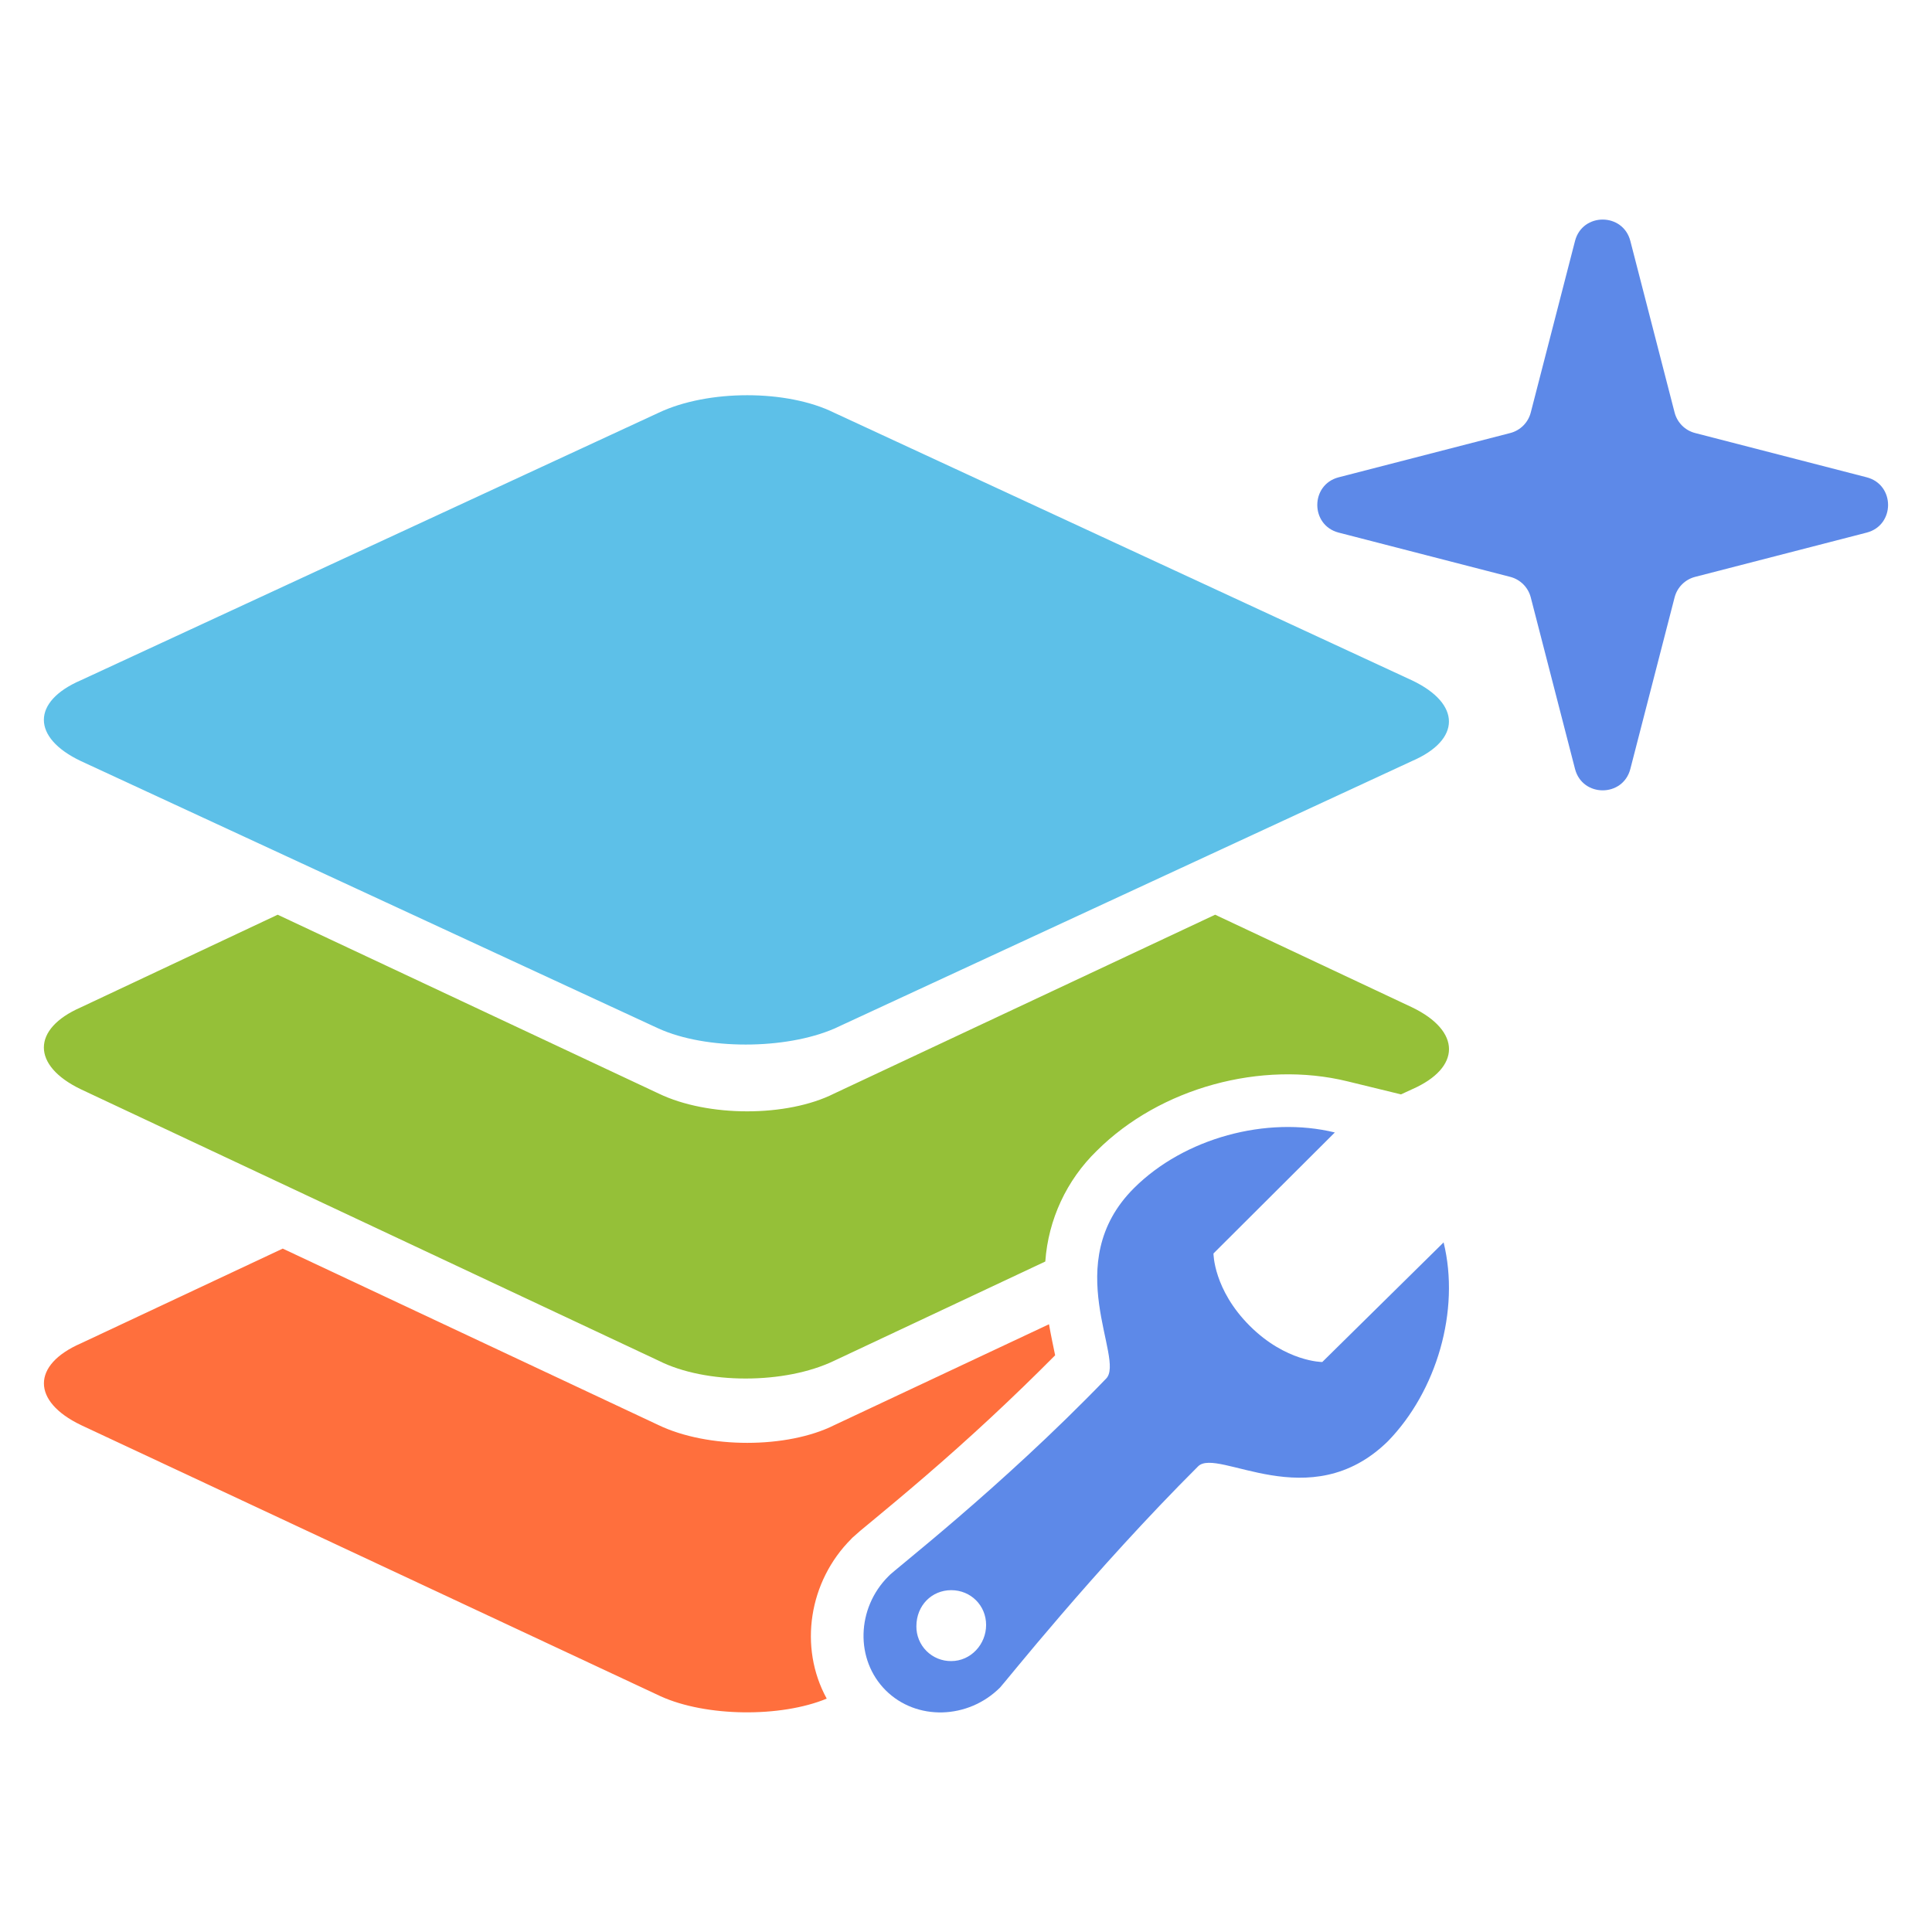
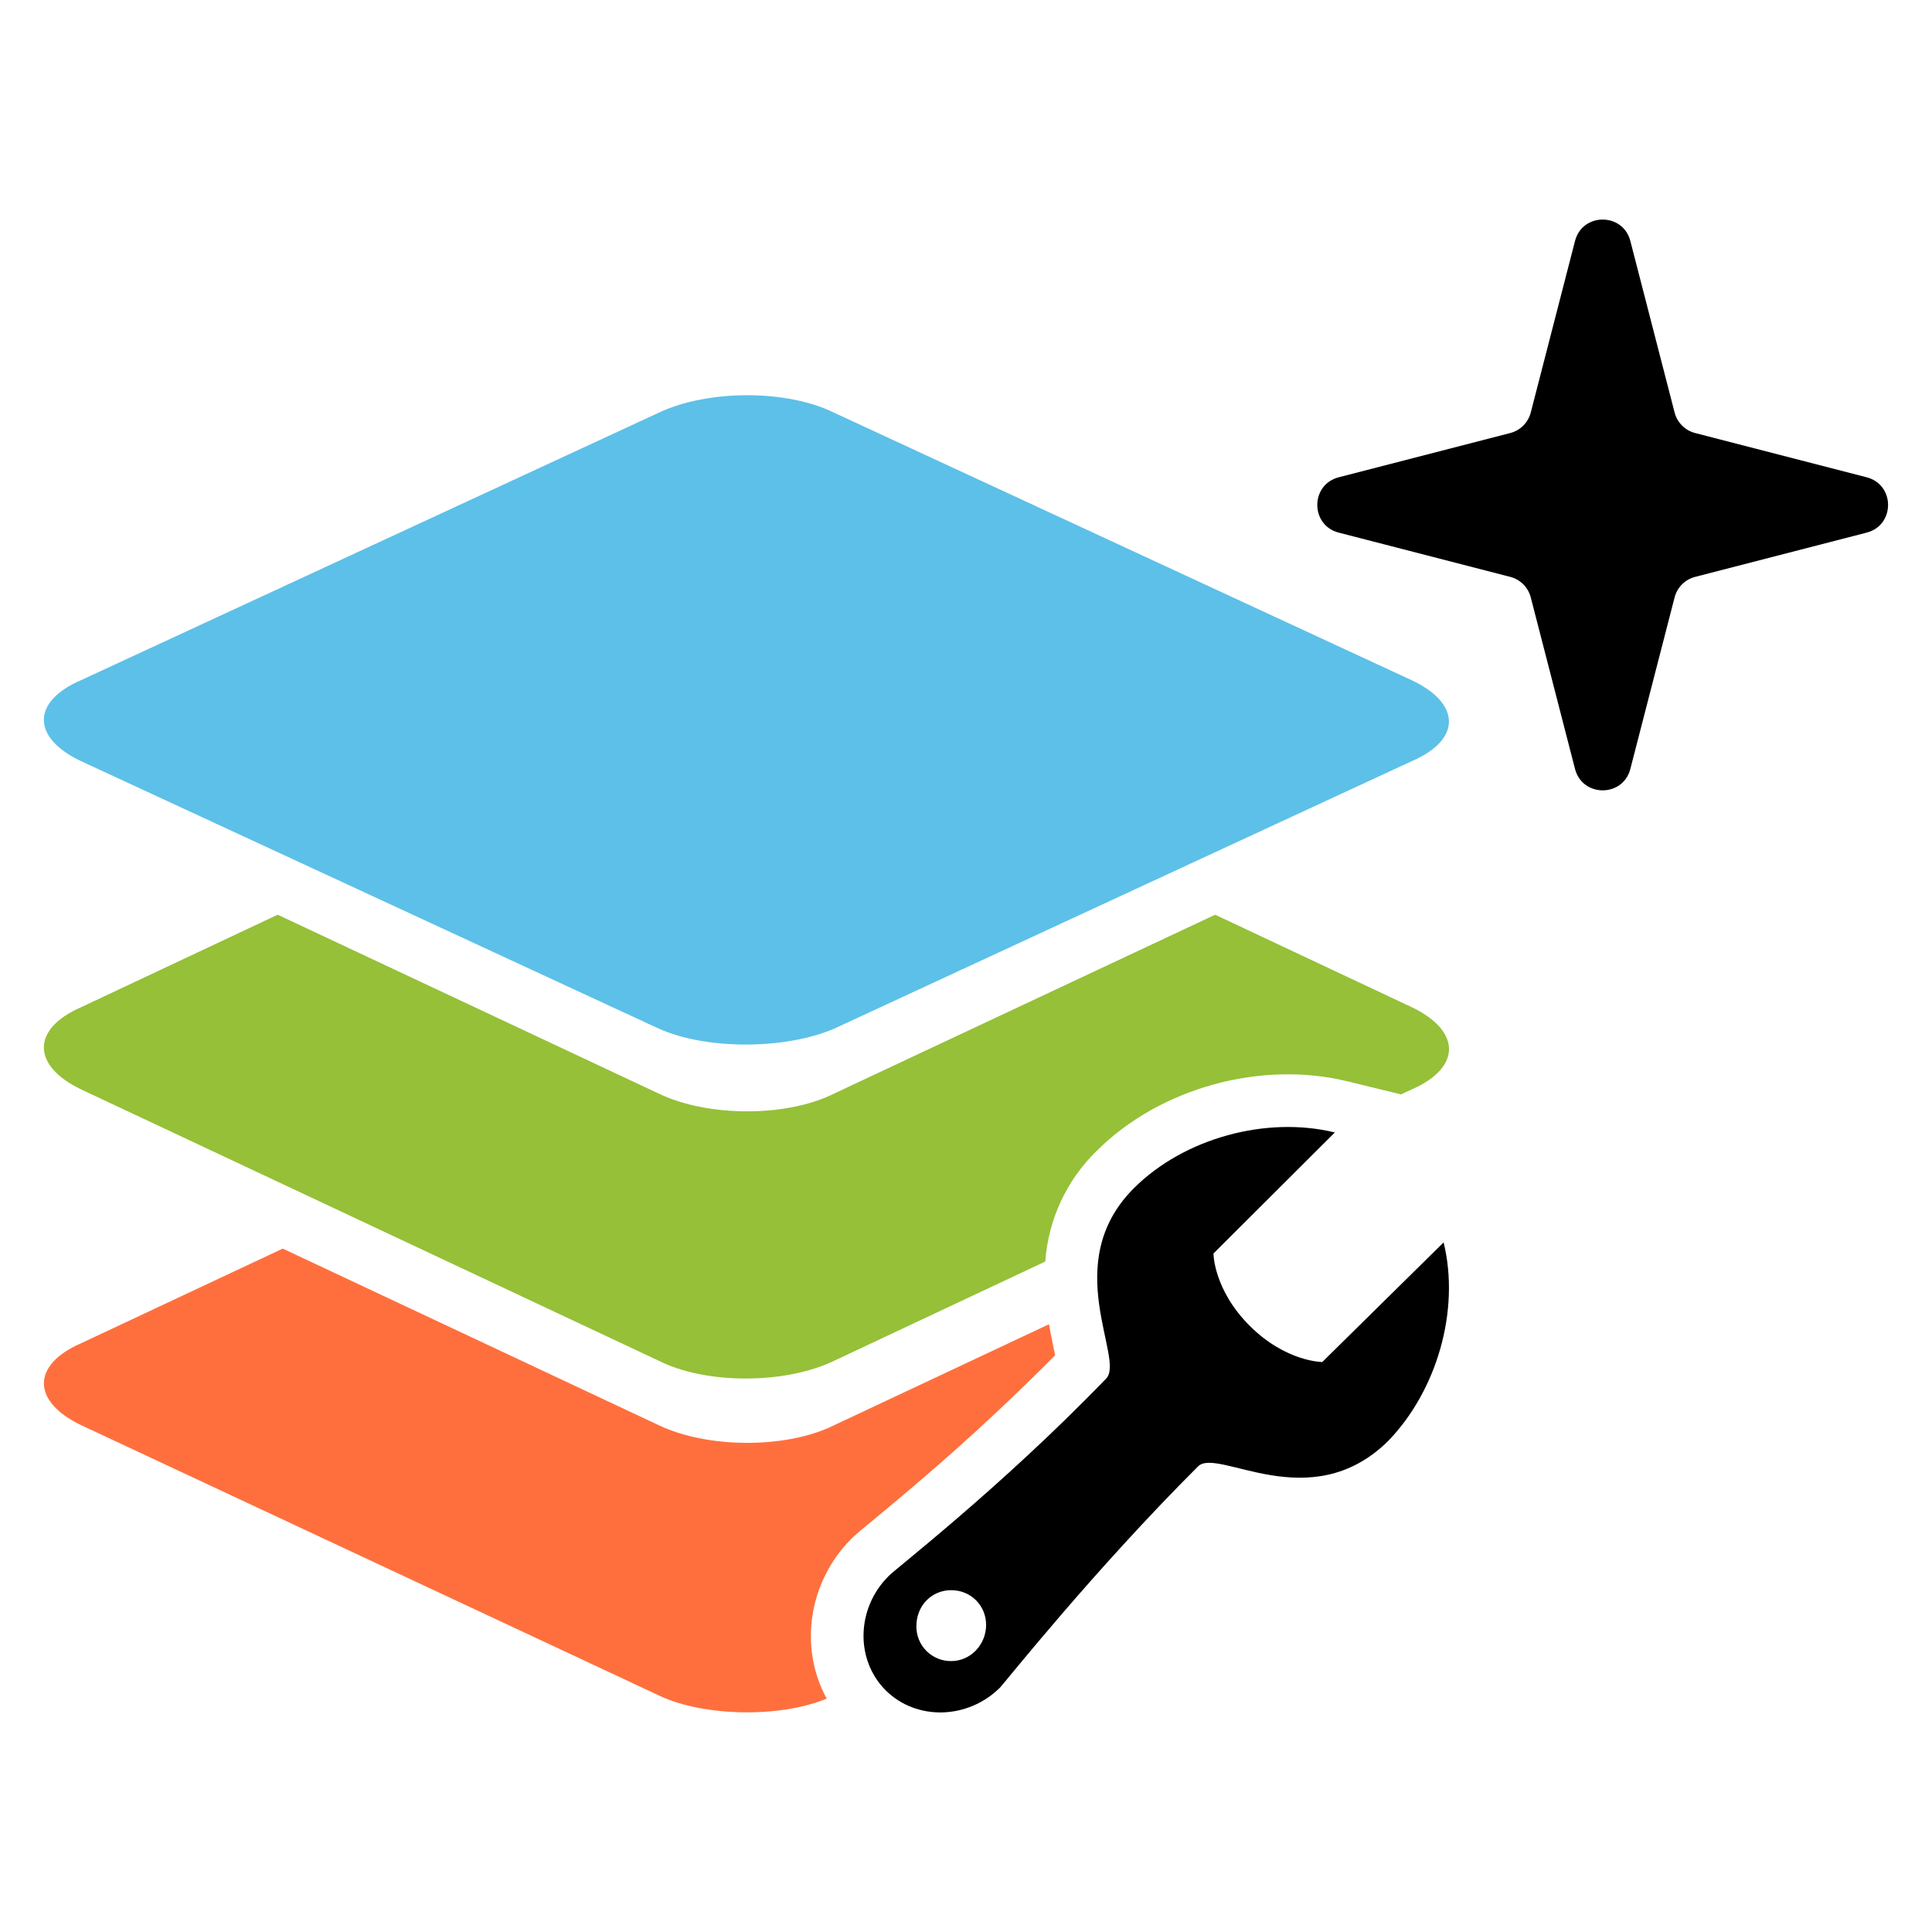
<svg xmlns="http://www.w3.org/2000/svg" width="44" height="44" viewBox="0 0 44 44" fill="none">
  <path d="M15.002 23.426 1.84 17.332c-1.121-.533-1.121-1.355 0-1.839L15 9.4c1.122-.532 2.925-.532 3.998 0l13.16 6.095c1.121.532 1.121 1.354 0 1.837L19 23.426c-1.122.484-2.925.484-3.997 0" fill="#5dc0e8" />
  <path d="M32.16 22.942c1.12.54 1.12 1.374 0 1.865l-.253.117-1.222-.298c-1.956-.478-4.262.142-5.707 1.583a3.9 3.9 0 0 0-1.172 2.521l-4.808 2.26c-1.121.54-2.924.54-3.996 0L1.84 24.807c-1.121-.54-1.121-1.374 0-1.865l4.484-2.11 8.677 4.073c1.12.54 2.924.54 3.996 0l8.677-4.073z" fill="#95c038" />
  <path d="M14.996 32.455c1.124.54 2.933.54 4.008 0l4.886-2.296c.047.268.106.54.14.707a51 51 0 0 1-2.982 2.775c-.455.392-.84.711-1.116.94l-.336.278a6 6 0 0 0-.186.164l-.022.024c-.966.963-1.204 2.466-.56 3.638-1.043.433-2.75.417-3.784-.054l-13.2-6.176c-1.125-.54-1.125-1.372 0-1.862l4.595-2.157z" fill="#ff6f3d" />
-   <path d="m32.878 28.294-2.764 2.725s-.826 0-1.652-.824-.826-1.648-.826-1.648l2.764-2.756c-1.557-.38-3.43.127-4.574 1.267-1.716 1.711-.191 3.897-.636 4.34-2.414 2.504-4.892 4.405-4.956 4.5-.73.728-.762 1.9-.063 2.598.699.697 1.874.665 2.605-.064.095-.095 2.128-2.661 4.51-5.037.445-.444 2.542 1.172 4.321-.57 1.112-1.141 1.652-2.979 1.27-4.531M21.664 37.83a.785.785 0 0 1-.794-.792c0-.475.35-.823.794-.823s.794.348.794.792c0 .443-.35.823-.794.823M35.87 5.488c.168-.65 1.092-.65 1.26 0l1.008 3.907a.65.65 0 0 0 .467.467l3.907 1.008c.65.168.65 1.092 0 1.26l-3.907 1.008a.65.65 0 0 0-.467.467l-1.008 3.907c-.168.65-1.092.65-1.26 0l-1.008-3.907a.65.65 0 0 0-.467-.467l-3.907-1.008c-.65-.168-.65-1.092 0-1.26l3.907-1.008a.65.65 0 0 0 .467-.467z" fill="#5d89e8" />
+   <path d="m32.878 28.294-2.764 2.725s-.826 0-1.652-.824-.826-1.648-.826-1.648l2.764-2.756c-1.557-.38-3.43.127-4.574 1.267-1.716 1.711-.191 3.897-.636 4.34-2.414 2.504-4.892 4.405-4.956 4.5-.73.728-.762 1.9-.063 2.598.699.697 1.874.665 2.605-.064.095-.095 2.128-2.661 4.51-5.037.445-.444 2.542 1.172 4.321-.57 1.112-1.141 1.652-2.979 1.27-4.531M21.664 37.83a.785.785 0 0 1-.794-.792c0-.475.35-.823.794-.823s.794.348.794.792c0 .443-.35.823-.794.823M35.87 5.488c.168-.65 1.092-.65 1.26 0l1.008 3.907a.65.65 0 0 0 .467.467l3.907 1.008c.65.168.65 1.092 0 1.26l-3.907 1.008a.65.65 0 0 0-.467.467l-1.008 3.907c-.168.65-1.092.65-1.26 0l-1.008-3.907a.65.65 0 0 0-.467-.467l-3.907-1.008c-.65-.168-.65-1.092 0-1.26l3.907-1.008a.65.65 0 0 0 .467-.467z" fill="currentColor" class="text-link" />
</svg>
